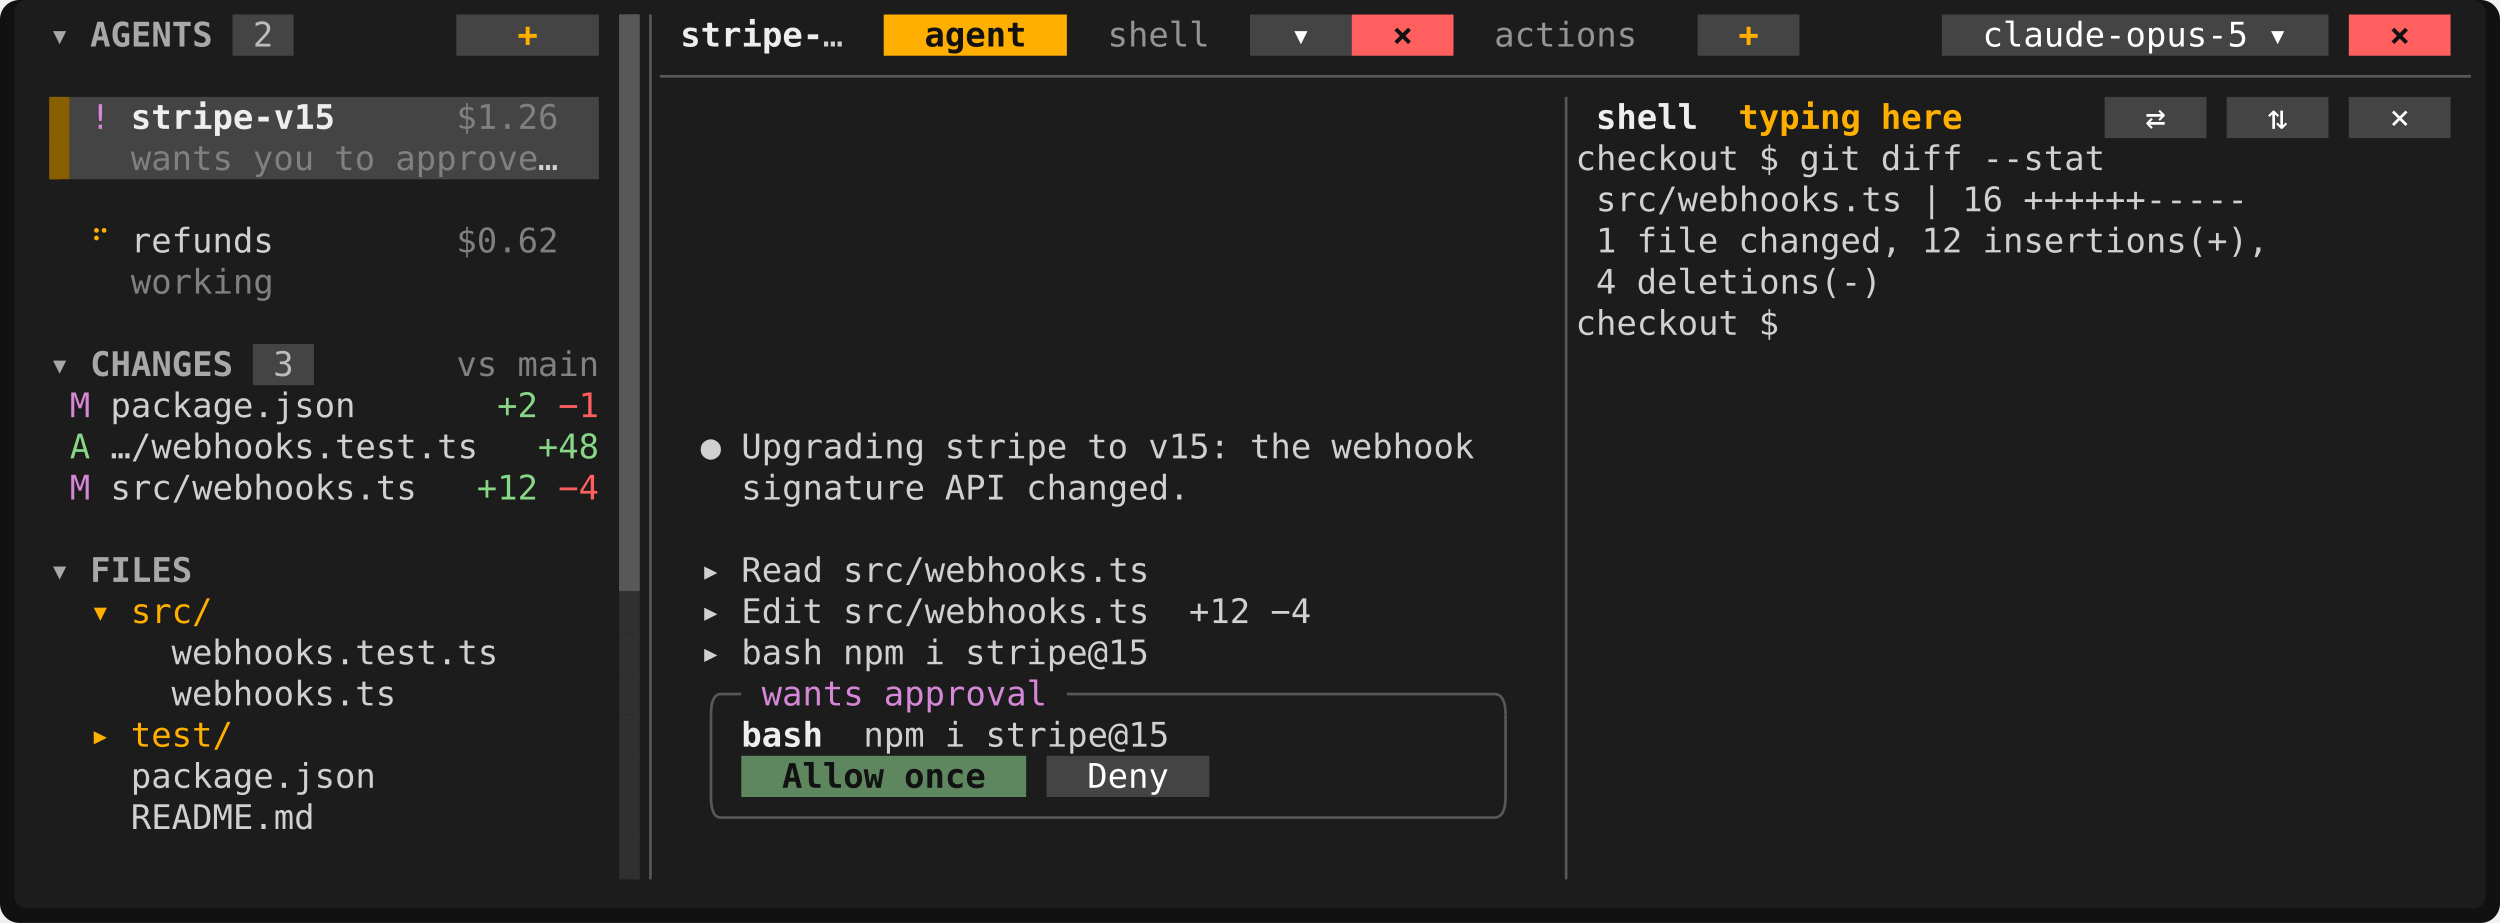
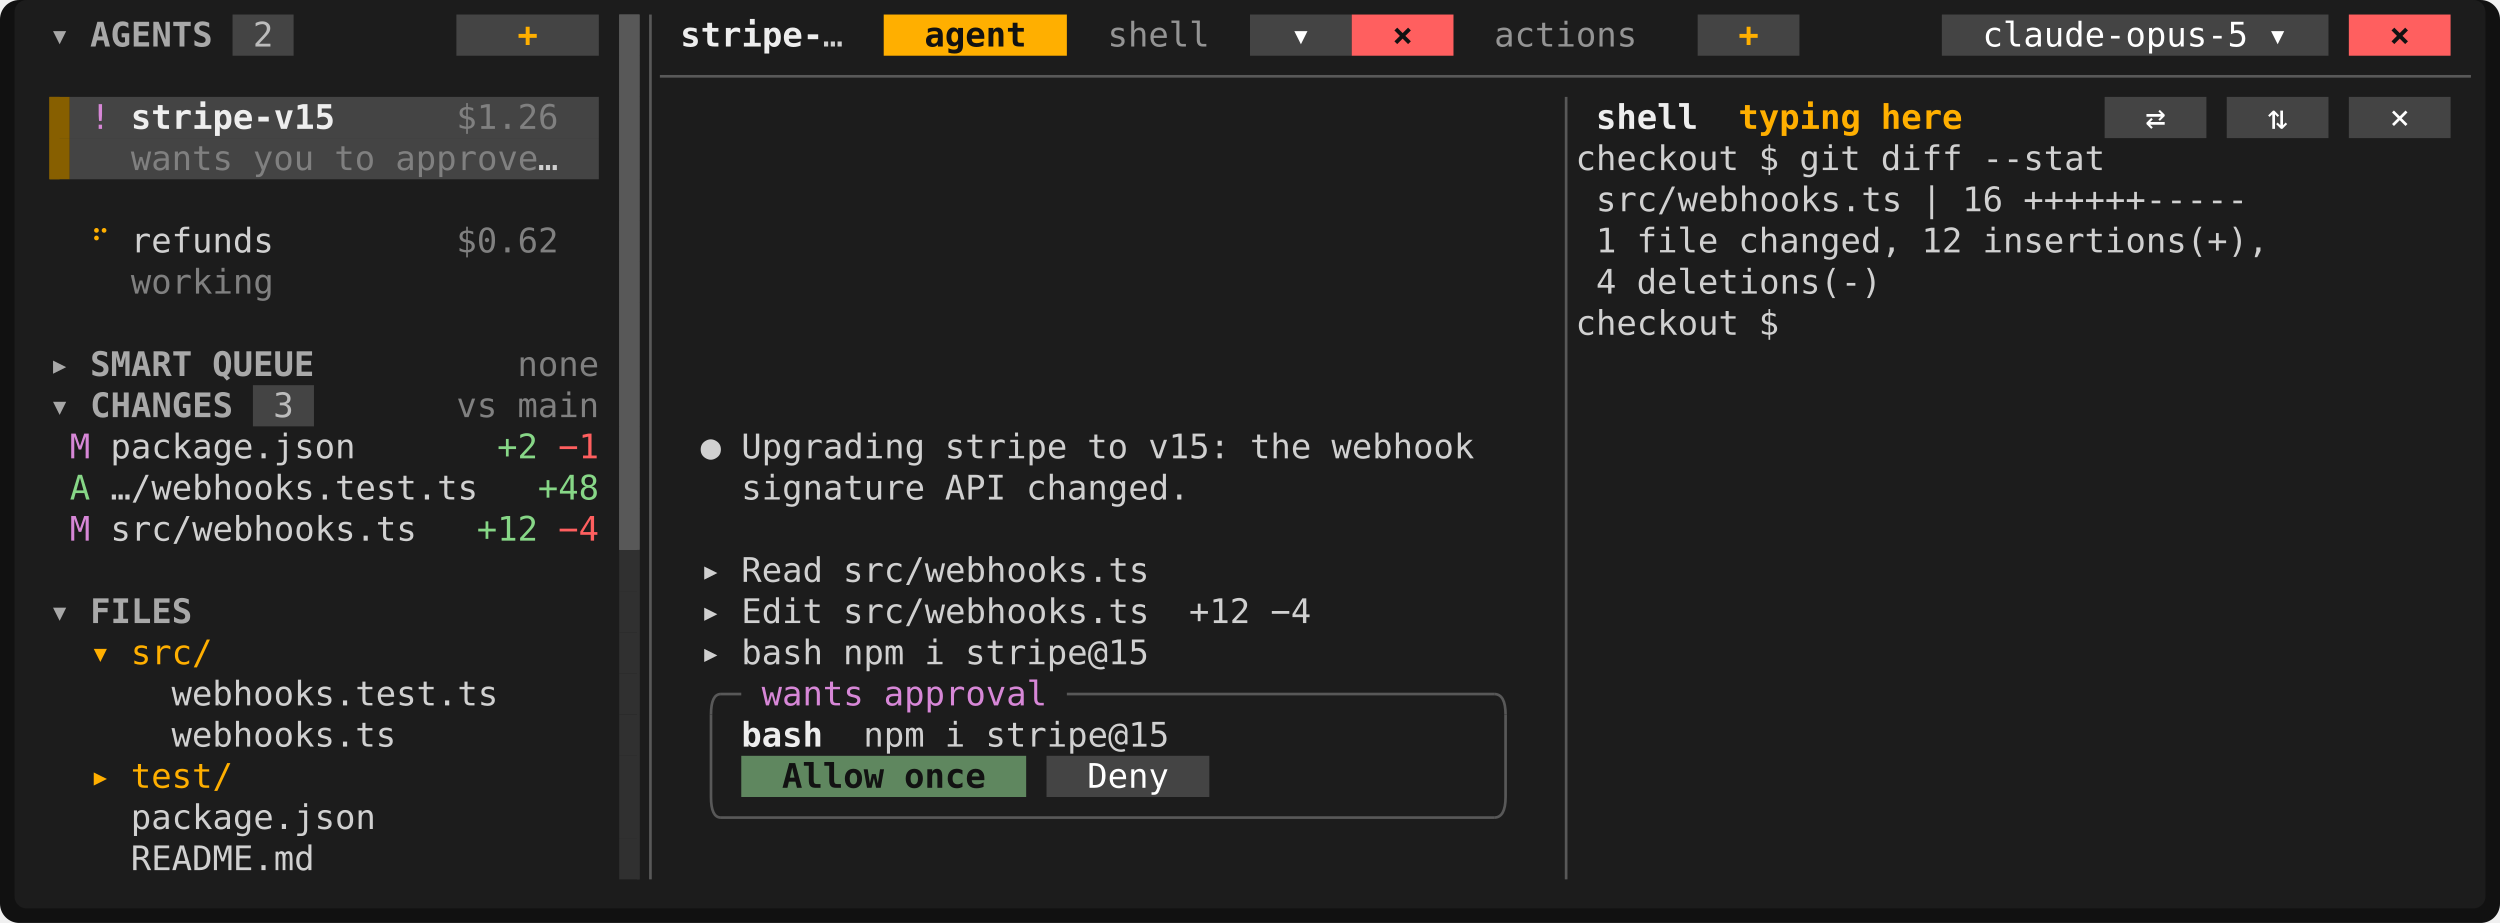
<svg xmlns="http://www.w3.org/2000/svg" viewBox="0 0 1032 381" width="1032" height="381" font-family="ui-monospace,SFMono-Regular,Menlo,Consolas,'DejaVu Sans Mono','Liberation Mono',monospace" font-size="14" role="img" aria-label="Tade">
  <rect width="1032" height="381" rx="8" fill="#111111" />
  <rect x="6" y="0" width="1020" height="375" rx="5" fill="#1c1c1c" />
  <rect x="96" y="6" width="25.2" height="17" fill="#444444" />
  <rect x="188.4" y="6" width="58.8" height="17" fill="#444444" />
  <rect x="255.6" y="6" width="8.4" height="17" fill="#585858" />
  <rect x="364.8" y="6" width="75.6" height="17" fill="#ffaf00" />
  <rect x="516" y="6" width="42" height="17" fill="#444444" />
  <rect x="558" y="6" width="42" height="17" fill="#ff5f5f" />
  <rect x="700.8" y="6" width="42" height="17" fill="#444444" />
  <rect x="801.6" y="6" width="159.6" height="17" fill="#444444" />
  <rect x="969.6" y="6" width="42" height="17" fill="#ff5f5f" />
  <rect x="255.6" y="23" width="8.4" height="17" fill="#585858" />
  <rect x="20.4" y="40" width="8.4" height="17" fill="#875f00" />
  <rect x="28.8" y="40" width="218.4" height="17" fill="#444444" />
  <rect x="255.6" y="40" width="8.4" height="17" fill="#585858" />
  <rect x="868.8" y="40" width="42" height="17" fill="#444444" />
  <rect x="919.2" y="40" width="42" height="17" fill="#444444" />
  <rect x="969.6" y="40" width="42" height="17" fill="#444444" />
  <rect x="20.4" y="57" width="8.4" height="17" fill="#875f00" />
  <rect x="28.8" y="57" width="218.4" height="17" fill="#444444" />
  <rect x="255.6" y="57" width="8.4" height="17" fill="#585858" />
  <rect x="255.6" y="74" width="8.4" height="17" fill="#585858" />
  <rect x="255.6" y="91" width="8.4" height="17" fill="#585858" />
  <rect x="255.6" y="108" width="8.4" height="17" fill="#585858" />
  <rect x="255.6" y="125" width="8.4" height="17" fill="#585858" />
-   <rect x="104.4" y="142" width="25.2" height="17" fill="#444444" />
  <rect x="255.6" y="142" width="8.4" height="17" fill="#585858" />
+   <rect x="104.4" y="159" width="25.2" height="17" fill="#444444" />
  <rect x="255.6" y="159" width="8.4" height="17" fill="#585858" />
  <rect x="255.6" y="176" width="8.4" height="17" fill="#585858" />
  <rect x="255.6" y="193" width="8.4" height="17" fill="#585858" />
  <rect x="255.6" y="210" width="8.4" height="17" fill="#585858" />
-   <rect x="255.6" y="227" width="8.4" height="17" fill="#585858" />
+   <rect x="255.6" y="227" width="8.4" height="17" fill="#303030" />
  <rect x="255.6" y="244" width="8.4" height="17" fill="#303030" />
  <rect x="255.6" y="261" width="8.4" height="17" fill="#303030" />
  <rect x="255.6" y="278" width="8.4" height="17" fill="#303030" />
  <rect x="255.6" y="295" width="8.4" height="17" fill="#303030" />
  <rect x="255.6" y="312" width="8.4" height="17" fill="#303030" />
  <rect x="306" y="312" width="117.6" height="17" fill="#5f875f" />
  <rect x="432" y="312" width="67.2" height="17" fill="#444444" />
  <rect x="255.6" y="329" width="8.4" height="17" fill="#303030" />
  <rect x="255.6" y="346" width="8.4" height="17" fill="#303030" />
-   <rect x="255.6" y="6" width="8.4" height="238" fill="#585858" />
+   <rect x="255.6" y="6" width="8.4" height="221" fill="#585858" />
  <rect x="20.4" y="40" width="4.2" height="34" fill="#875f00" />
-   <rect x="262.95" y="244" width="1.05" height="119" fill="#303030" />
+   <rect x="262.95" y="227" width="1.05" height="136" fill="#303030" />
  <line x1="268.5" y1="6" x2="268.5" y2="363" stroke="#585858" stroke-width="1.1" />
  <line x1="272.4" y1="31.5" x2="1020" y2="31.5" stroke="#585858" stroke-width="1.1" />
  <line x1="646.5" y1="40" x2="646.5" y2="363" stroke="#585858" stroke-width="1.1" />
  <path d="M293.5 295Q293.5 286.5 297.6 286.5" fill="none" stroke="#585858" stroke-width="1.1" />
  <line x1="297.6" y1="286.5" x2="306" y2="286.5" stroke="#585858" stroke-width="1.1" />
  <line x1="440.4" y1="286.5" x2="616.8" y2="286.5" stroke="#585858" stroke-width="1.1" />
  <path d="M621.5 295Q621.5 286.5 616.8 286.5" fill="none" stroke="#585858" stroke-width="1.1" />
  <line x1="293.5" y1="295" x2="293.5" y2="329" stroke="#585858" stroke-width="1.1" />
  <line x1="621.5" y1="295" x2="621.5" y2="329" stroke="#585858" stroke-width="1.1" />
  <path d="M293.5 329Q293.5 337.5 297.6 337.5" fill="none" stroke="#585858" stroke-width="1.1" />
  <line x1="297.6" y1="337.5" x2="616.8" y2="337.5" stroke="#585858" stroke-width="1.1" />
  <path d="M621.5 329Q621.5 337.5 616.8 337.5" fill="none" stroke="#585858" stroke-width="1.1" />
  <text x="20.4" y="19.2" textLength="8.4" lengthAdjust="spacingAndGlyphs" fill="#a8a8a8" font-weight="700">▾</text>
  <text x="37.2" y="19.2" textLength="50.4" lengthAdjust="spacingAndGlyphs" fill="#a8a8a8" font-weight="700">AGENTS</text>
  <text x="104.4" y="19.2" textLength="8.4" lengthAdjust="spacingAndGlyphs" fill="#bcbcbc">2</text>
  <text x="213.6" y="19.2" textLength="8.4" lengthAdjust="spacingAndGlyphs" fill="#ffaf00" font-weight="700">+</text>
  <text x="280.8" y="19.2" textLength="58.8" lengthAdjust="spacingAndGlyphs" fill="#eeeeee" font-weight="700">stripe-</text>
  <text x="339.6" y="19.2" textLength="8.4" lengthAdjust="spacingAndGlyphs" fill="#d0d0d0">…</text>
  <text x="381.6" y="19.2" textLength="42" lengthAdjust="spacingAndGlyphs" fill="#121212" font-weight="700">agent</text>
  <text x="457.2" y="19.2" textLength="42" lengthAdjust="spacingAndGlyphs" fill="#949494">shell</text>
  <text x="532.8" y="19.2" textLength="8.4" lengthAdjust="spacingAndGlyphs" fill="#ffffff">▾</text>
  <text x="574.8" y="19.2" textLength="8.4" lengthAdjust="spacingAndGlyphs" fill="#121212" font-weight="700">×</text>
  <text x="616.8" y="19.2" textLength="58.8" lengthAdjust="spacingAndGlyphs" fill="#949494">actions</text>
  <text x="717.6" y="19.2" textLength="8.4" lengthAdjust="spacingAndGlyphs" fill="#ffaf00" font-weight="700">+</text>
  <text x="818.4" y="19.2" textLength="109.2" lengthAdjust="spacingAndGlyphs" fill="#ffffff">claude-opus-5</text>
  <text x="936" y="19.2" textLength="8.4" lengthAdjust="spacingAndGlyphs" fill="#ffffff">▾</text>
  <text x="986.4" y="19.2" textLength="8.4" lengthAdjust="spacingAndGlyphs" fill="#121212" font-weight="700">×</text>
  <text x="37.2" y="53.2" textLength="8.4" lengthAdjust="spacingAndGlyphs" fill="#d787d7">!</text>
  <text x="54" y="53.2" textLength="84" lengthAdjust="spacingAndGlyphs" fill="#eeeeee" font-weight="700">stripe-v15</text>
  <text x="188.4" y="53.2" textLength="42" lengthAdjust="spacingAndGlyphs" fill="#808080">$1.26</text>
  <text x="658.8" y="53.2" textLength="42" lengthAdjust="spacingAndGlyphs" fill="#eeeeee" font-weight="700">shell</text>
  <text x="717.6" y="53.2" textLength="50.4" lengthAdjust="spacingAndGlyphs" fill="#ffaf00" font-weight="700">typing</text>
  <text x="776.4" y="53.2" textLength="33.6" lengthAdjust="spacingAndGlyphs" fill="#ffaf00" font-weight="700">here</text>
  <text x="885.6" y="53.2" textLength="8.4" lengthAdjust="spacingAndGlyphs" fill="#ffffff">⇄</text>
  <text x="936" y="53.2" textLength="8.4" lengthAdjust="spacingAndGlyphs" fill="#ffffff">⇅</text>
  <text x="986.4" y="53.2" textLength="8.4" lengthAdjust="spacingAndGlyphs" fill="#ffffff">×</text>
  <text x="54" y="70.2" textLength="42" lengthAdjust="spacingAndGlyphs" fill="#808080">wants</text>
  <text x="104.4" y="70.2" textLength="25.2" lengthAdjust="spacingAndGlyphs" fill="#808080">you</text>
  <text x="138" y="70.2" textLength="16.8" lengthAdjust="spacingAndGlyphs" fill="#808080">to</text>
  <text x="163.2" y="70.2" textLength="58.8" lengthAdjust="spacingAndGlyphs" fill="#808080">approve</text>
  <text x="222" y="70.2" textLength="8.4" lengthAdjust="spacingAndGlyphs" fill="#d0d0d0">…</text>
  <text x="650.4" y="70.2" textLength="67.2" lengthAdjust="spacingAndGlyphs" fill="#d0d0d0">checkout</text>
  <text x="726" y="70.2" textLength="8.4" lengthAdjust="spacingAndGlyphs" fill="#d0d0d0">$</text>
  <text x="742.8" y="70.2" textLength="25.2" lengthAdjust="spacingAndGlyphs" fill="#d0d0d0">git</text>
  <text x="776.4" y="70.2" textLength="33.6" lengthAdjust="spacingAndGlyphs" fill="#d0d0d0">diff</text>
  <text x="818.4" y="70.2" textLength="50.4" lengthAdjust="spacingAndGlyphs" fill="#d0d0d0">--stat</text>
  <text x="658.8" y="87.2" textLength="126" lengthAdjust="spacingAndGlyphs" fill="#d0d0d0">src/webhooks.ts</text>
  <text x="793.2" y="87.2" textLength="8.4" lengthAdjust="spacingAndGlyphs" fill="#d0d0d0">|</text>
  <text x="810" y="87.2" textLength="16.8" lengthAdjust="spacingAndGlyphs" fill="#d0d0d0">16</text>
  <text x="835.2" y="87.2" textLength="92.4" lengthAdjust="spacingAndGlyphs" fill="#d0d0d0">++++++-----</text>
  <text x="37.2" y="104.2" textLength="8.4" lengthAdjust="spacingAndGlyphs" fill="#ffaf00">⠋</text>
  <text x="54" y="104.2" textLength="58.8" lengthAdjust="spacingAndGlyphs" fill="#d0d0d0">refunds</text>
  <text x="188.4" y="104.2" textLength="42" lengthAdjust="spacingAndGlyphs" fill="#808080">$0.62</text>
  <text x="658.8" y="104.2" textLength="8.4" lengthAdjust="spacingAndGlyphs" fill="#d0d0d0">1</text>
  <text x="675.6" y="104.2" textLength="33.6" lengthAdjust="spacingAndGlyphs" fill="#d0d0d0">file</text>
  <text x="717.6" y="104.2" textLength="67.2" lengthAdjust="spacingAndGlyphs" fill="#d0d0d0">changed,</text>
  <text x="793.2" y="104.2" textLength="16.8" lengthAdjust="spacingAndGlyphs" fill="#d0d0d0">12</text>
  <text x="818.4" y="104.2" textLength="117.6" lengthAdjust="spacingAndGlyphs" fill="#d0d0d0">insertions(+),</text>
  <text x="54" y="121.2" textLength="58.8" lengthAdjust="spacingAndGlyphs" fill="#808080">working</text>
  <text x="658.8" y="121.2" textLength="8.4" lengthAdjust="spacingAndGlyphs" fill="#d0d0d0">4</text>
  <text x="675.6" y="121.2" textLength="100.8" lengthAdjust="spacingAndGlyphs" fill="#d0d0d0">deletions(-)</text>
  <text x="650.4" y="138.2" textLength="67.2" lengthAdjust="spacingAndGlyphs" fill="#d0d0d0">checkout</text>
  <text x="726" y="138.2" textLength="8.4" lengthAdjust="spacingAndGlyphs" fill="#d0d0d0">$</text>
-   <text x="20.4" y="155.2" textLength="8.4" lengthAdjust="spacingAndGlyphs" fill="#a8a8a8" font-weight="700">▾</text>
-   <text x="37.2" y="155.2" textLength="58.8" lengthAdjust="spacingAndGlyphs" fill="#a8a8a8" font-weight="700">CHANGES</text>
-   <text x="112.8" y="155.2" textLength="8.4" lengthAdjust="spacingAndGlyphs" fill="#bcbcbc">3</text>
-   <text x="188.4" y="155.2" textLength="16.8" lengthAdjust="spacingAndGlyphs" fill="#808080">vs</text>
-   <text x="213.6" y="155.2" textLength="33.6" lengthAdjust="spacingAndGlyphs" fill="#808080">main</text>
-   <text x="28.8" y="172.2" textLength="8.4" lengthAdjust="spacingAndGlyphs" fill="#d787d7">M</text>
-   <text x="45.6" y="172.2" textLength="100.8" lengthAdjust="spacingAndGlyphs" fill="#d0d0d0">package.json</text>
-   <text x="205.2" y="172.2" textLength="16.8" lengthAdjust="spacingAndGlyphs" fill="#87d787">+2</text>
-   <text x="230.4" y="172.2" textLength="16.8" lengthAdjust="spacingAndGlyphs" fill="#ff5f5f">−1</text>
-   <text x="28.8" y="189.2" textLength="8.4" lengthAdjust="spacingAndGlyphs" fill="#87d787">A</text>
-   <text x="45.6" y="189.2" textLength="151.2" lengthAdjust="spacingAndGlyphs" fill="#d0d0d0">…/webhooks.test.ts</text>
-   <text x="222" y="189.2" textLength="25.2" lengthAdjust="spacingAndGlyphs" fill="#87d787">+48</text>
+   <text x="20.4" y="155.2" textLength="8.4" lengthAdjust="spacingAndGlyphs" fill="#a8a8a8" font-weight="700">▸</text>
+   <text x="37.2" y="155.2" textLength="42" lengthAdjust="spacingAndGlyphs" fill="#a8a8a8" font-weight="700">SMART</text>
+   <text x="87.6" y="155.2" textLength="42" lengthAdjust="spacingAndGlyphs" fill="#a8a8a8" font-weight="700">QUEUE</text>
+   <text x="213.6" y="155.2" textLength="33.6" lengthAdjust="spacingAndGlyphs" fill="#808080">none</text>
+   <text x="20.4" y="172.2" textLength="8.4" lengthAdjust="spacingAndGlyphs" fill="#a8a8a8" font-weight="700">▾</text>
+   <text x="37.2" y="172.2" textLength="58.8" lengthAdjust="spacingAndGlyphs" fill="#a8a8a8" font-weight="700">CHANGES</text>
+   <text x="112.8" y="172.2" textLength="8.4" lengthAdjust="spacingAndGlyphs" fill="#bcbcbc">3</text>
+   <text x="188.4" y="172.2" textLength="16.8" lengthAdjust="spacingAndGlyphs" fill="#808080">vs</text>
+   <text x="213.6" y="172.2" textLength="33.6" lengthAdjust="spacingAndGlyphs" fill="#808080">main</text>
+   <text x="28.8" y="189.2" textLength="8.4" lengthAdjust="spacingAndGlyphs" fill="#d787d7">M</text>
+   <text x="45.6" y="189.2" textLength="100.8" lengthAdjust="spacingAndGlyphs" fill="#d0d0d0">package.json</text>
+   <text x="205.2" y="189.2" textLength="16.8" lengthAdjust="spacingAndGlyphs" fill="#87d787">+2</text>
+   <text x="230.4" y="189.2" textLength="16.8" lengthAdjust="spacingAndGlyphs" fill="#ff5f5f">−1</text>
  <text x="289.2" y="189.2" textLength="8.4" lengthAdjust="spacingAndGlyphs" fill="#d0d0d0">●</text>
  <text x="306" y="189.2" textLength="75.6" lengthAdjust="spacingAndGlyphs" fill="#d0d0d0">Upgrading</text>
  <text x="390" y="189.2" textLength="50.4" lengthAdjust="spacingAndGlyphs" fill="#d0d0d0">stripe</text>
  <text x="448.8" y="189.2" textLength="16.8" lengthAdjust="spacingAndGlyphs" fill="#d0d0d0">to</text>
  <text x="474" y="189.2" textLength="33.6" lengthAdjust="spacingAndGlyphs" fill="#d0d0d0">v15:</text>
  <text x="516" y="189.2" textLength="25.2" lengthAdjust="spacingAndGlyphs" fill="#d0d0d0">the</text>
  <text x="549.6" y="189.2" textLength="58.8" lengthAdjust="spacingAndGlyphs" fill="#d0d0d0">webhook</text>
-   <text x="28.8" y="206.2" textLength="8.4" lengthAdjust="spacingAndGlyphs" fill="#d787d7">M</text>
-   <text x="45.6" y="206.2" textLength="126" lengthAdjust="spacingAndGlyphs" fill="#d0d0d0">src/webhooks.ts</text>
-   <text x="196.8" y="206.2" textLength="25.2" lengthAdjust="spacingAndGlyphs" fill="#87d787">+12</text>
-   <text x="230.4" y="206.2" textLength="16.8" lengthAdjust="spacingAndGlyphs" fill="#ff5f5f">−4</text>
+   <text x="28.8" y="206.2" textLength="8.4" lengthAdjust="spacingAndGlyphs" fill="#87d787">A</text>
+   <text x="45.6" y="206.2" textLength="151.2" lengthAdjust="spacingAndGlyphs" fill="#d0d0d0">…/webhooks.test.ts</text>
+   <text x="222" y="206.2" textLength="25.2" lengthAdjust="spacingAndGlyphs" fill="#87d787">+48</text>
  <text x="306" y="206.2" textLength="75.6" lengthAdjust="spacingAndGlyphs" fill="#d0d0d0">signature</text>
  <text x="390" y="206.2" textLength="25.2" lengthAdjust="spacingAndGlyphs" fill="#d0d0d0">API</text>
  <text x="423.6" y="206.2" textLength="67.2" lengthAdjust="spacingAndGlyphs" fill="#d0d0d0">changed.</text>
-   <text x="20.4" y="240.2" textLength="8.4" lengthAdjust="spacingAndGlyphs" fill="#a8a8a8" font-weight="700">▾</text>
-   <text x="37.2" y="240.2" textLength="42" lengthAdjust="spacingAndGlyphs" fill="#a8a8a8" font-weight="700">FILES</text>
+   <text x="28.8" y="223.2" textLength="8.4" lengthAdjust="spacingAndGlyphs" fill="#d787d7">M</text>
+   <text x="45.6" y="223.2" textLength="126" lengthAdjust="spacingAndGlyphs" fill="#d0d0d0">src/webhooks.ts</text>
+   <text x="196.8" y="223.2" textLength="25.2" lengthAdjust="spacingAndGlyphs" fill="#87d787">+12</text>
+   <text x="230.4" y="223.2" textLength="16.8" lengthAdjust="spacingAndGlyphs" fill="#ff5f5f">−4</text>
  <text x="289.2" y="240.2" textLength="8.4" lengthAdjust="spacingAndGlyphs" fill="#d0d0d0">▸</text>
  <text x="306" y="240.2" textLength="33.6" lengthAdjust="spacingAndGlyphs" fill="#d0d0d0">Read</text>
  <text x="348" y="240.2" textLength="126" lengthAdjust="spacingAndGlyphs" fill="#d0d0d0">src/webhooks.ts</text>
-   <text x="37.2" y="257.2" textLength="8.4" lengthAdjust="spacingAndGlyphs" fill="#ffaf00">▾</text>
-   <text x="54" y="257.2" textLength="33.6" lengthAdjust="spacingAndGlyphs" fill="#ffaf00">src/</text>
+   <text x="20.4" y="257.2" textLength="8.4" lengthAdjust="spacingAndGlyphs" fill="#a8a8a8" font-weight="700">▾</text>
+   <text x="37.2" y="257.2" textLength="42" lengthAdjust="spacingAndGlyphs" fill="#a8a8a8" font-weight="700">FILES</text>
  <text x="289.2" y="257.2" textLength="8.4" lengthAdjust="spacingAndGlyphs" fill="#d0d0d0">▸</text>
  <text x="306" y="257.2" textLength="33.6" lengthAdjust="spacingAndGlyphs" fill="#d0d0d0">Edit</text>
  <text x="348" y="257.2" textLength="126" lengthAdjust="spacingAndGlyphs" fill="#d0d0d0">src/webhooks.ts</text>
  <text x="490.8" y="257.2" textLength="25.2" lengthAdjust="spacingAndGlyphs" fill="#d0d0d0">+12</text>
  <text x="524.4" y="257.2" textLength="16.8" lengthAdjust="spacingAndGlyphs" fill="#d0d0d0">−4</text>
-   <text x="70.8" y="274.2" textLength="134.4" lengthAdjust="spacingAndGlyphs" fill="#d0d0d0">webhooks.test.ts</text>
+   <text x="37.2" y="274.2" textLength="8.4" lengthAdjust="spacingAndGlyphs" fill="#ffaf00">▾</text>
+   <text x="54" y="274.2" textLength="33.6" lengthAdjust="spacingAndGlyphs" fill="#ffaf00">src/</text>
  <text x="289.2" y="274.2" textLength="8.4" lengthAdjust="spacingAndGlyphs" fill="#d0d0d0">▸</text>
  <text x="306" y="274.2" textLength="33.6" lengthAdjust="spacingAndGlyphs" fill="#d0d0d0">bash</text>
  <text x="348" y="274.2" textLength="25.2" lengthAdjust="spacingAndGlyphs" fill="#d0d0d0">npm</text>
  <text x="381.6" y="274.2" textLength="8.4" lengthAdjust="spacingAndGlyphs" fill="#d0d0d0">i</text>
  <text x="398.4" y="274.2" textLength="75.6" lengthAdjust="spacingAndGlyphs" fill="#d0d0d0">stripe@15</text>
-   <text x="70.8" y="291.2" textLength="92.4" lengthAdjust="spacingAndGlyphs" fill="#d0d0d0">webhooks.ts</text>
+   <text x="70.8" y="291.2" textLength="134.4" lengthAdjust="spacingAndGlyphs" fill="#d0d0d0">webhooks.test.ts</text>
  <text x="314.4" y="291.2" textLength="42" lengthAdjust="spacingAndGlyphs" fill="#d787d7">wants</text>
  <text x="364.8" y="291.2" textLength="67.2" lengthAdjust="spacingAndGlyphs" fill="#d787d7">approval</text>
-   <text x="37.2" y="308.2" textLength="8.4" lengthAdjust="spacingAndGlyphs" fill="#ffaf00">▸</text>
-   <text x="54" y="308.2" textLength="42" lengthAdjust="spacingAndGlyphs" fill="#ffaf00">test/</text>
+   <text x="70.8" y="308.2" textLength="92.4" lengthAdjust="spacingAndGlyphs" fill="#d0d0d0">webhooks.ts</text>
  <text x="306" y="308.2" textLength="33.6" lengthAdjust="spacingAndGlyphs" fill="#eeeeee" font-weight="700">bash</text>
  <text x="356.4" y="308.2" textLength="25.2" lengthAdjust="spacingAndGlyphs" fill="#d0d0d0">npm</text>
  <text x="390" y="308.2" textLength="8.4" lengthAdjust="spacingAndGlyphs" fill="#d0d0d0">i</text>
  <text x="406.8" y="308.2" textLength="75.6" lengthAdjust="spacingAndGlyphs" fill="#d0d0d0">stripe@15</text>
-   <text x="54" y="325.2" textLength="100.8" lengthAdjust="spacingAndGlyphs" fill="#d0d0d0">package.json</text>
+   <text x="37.2" y="325.2" textLength="8.4" lengthAdjust="spacingAndGlyphs" fill="#ffaf00">▸</text>
+   <text x="54" y="325.2" textLength="42" lengthAdjust="spacingAndGlyphs" fill="#ffaf00">test/</text>
  <text x="322.8" y="325.2" textLength="42" lengthAdjust="spacingAndGlyphs" fill="#121212" font-weight="700">Allow</text>
  <text x="373.2" y="325.2" textLength="33.6" lengthAdjust="spacingAndGlyphs" fill="#121212" font-weight="700">once</text>
  <text x="448.8" y="325.2" textLength="33.6" lengthAdjust="spacingAndGlyphs" fill="#ffffff">Deny</text>
-   <text x="54" y="342.2" textLength="75.6" lengthAdjust="spacingAndGlyphs" fill="#d0d0d0">README.md</text>
+   <text x="54" y="342.2" textLength="100.8" lengthAdjust="spacingAndGlyphs" fill="#d0d0d0">package.json</text>
+   <text x="54" y="359.2" textLength="75.6" lengthAdjust="spacingAndGlyphs" fill="#d0d0d0">README.md</text>
</svg>
